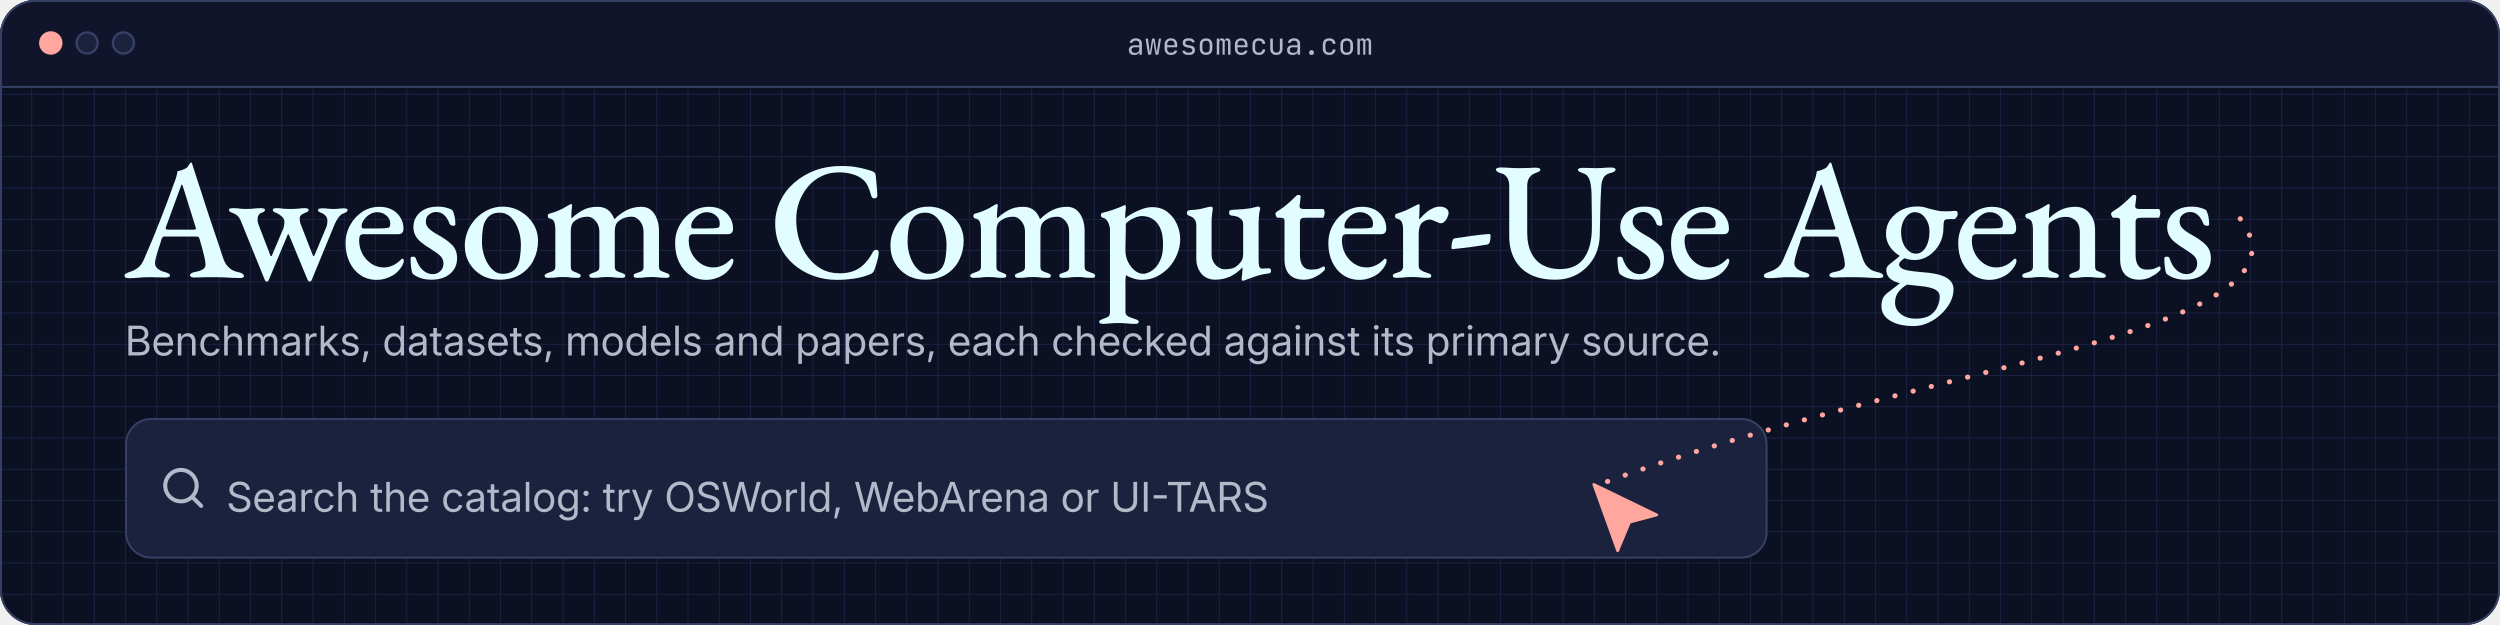
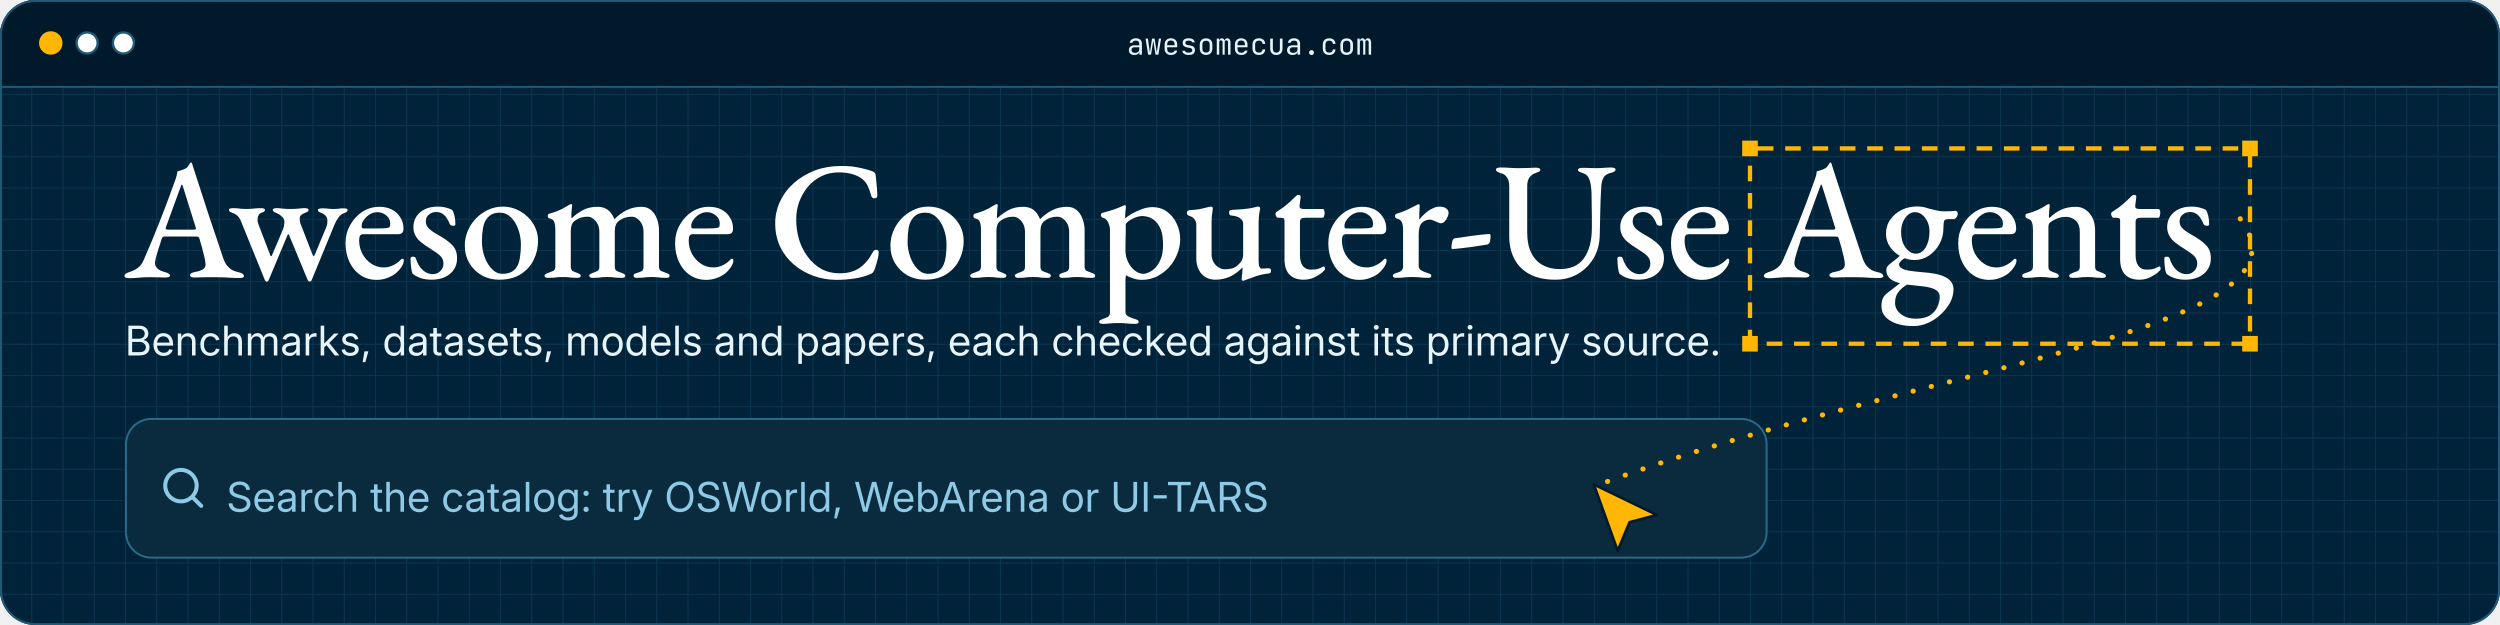
<svg xmlns="http://www.w3.org/2000/svg" viewBox="0 0 1280 320" width="1280" height="320" role="img" aria-labelledby="t">
  <defs>
    <pattern id="p" width="16" height="16" patternUnits="userSpaceOnUse">
-       <path d="M16 0H0V16" fill="none" stroke="#1A2142" />
+       <path d="M16 0H0V16" fill="none" stroke="#0A3550" />
    </pattern>
    <path id="g1" d="M25 -5Q13 -5 5 -2Q-3 2 -3 9Q-3 17 5 22Q13 27 27 32Q54 40 76 56Q98 72 112 105Q139 166 162 222Q185 277 206 331Q227 385 249 442Q271 500 294 565Q303 588 307 604Q311 619 312 631Q325 634 336 638Q347 641 360 648Q372 654 378 665Q385 677 389 682Q391 683 394 684Q396 684 398 680Q401 675 402 669Q404 663 406 656Q429 583 454 508Q478 432 502 360Q526 288 547 227Q568 165 583 119Q594 86 609 68Q624 51 641 42Q658 34 678 30Q693 27 700 21Q708 15 708 7Q708 1 700 -2Q693 -4 682 -4Q666 -4 640 -3Q614 -1 586 0Q558 1 535 1Q516 1 493 1Q470 1 450 0Q429 -1 414 -1Q402 -1 395 2Q387 6 387 12Q387 20 396 25Q405 30 417 32Q451 38 467 50Q482 62 479 82Q478 99 472 124Q466 150 458 179Q450 207 443 231Q441 239 436 241Q431 243 419 243H234Q229 243 225 240Q221 236 217 226Q214 214 208 195Q201 177 195 156Q189 136 184 118Q180 101 179 93Q176 68 192 54Q207 39 238 31Q268 23 268 11Q268 4 260 2Q253 -1 241 -1Q222 -1 197 0Q172 1 144 1Q112 1 82 -2Q52 -5 25 -5ZM262 284H408Q422 284 422 289Q422 292 422 294Q421 296 420 300L346 537Q341 553 338 553Q336 553 331 538L244 300Q242 294 242 292Q242 287 247 285Q253 284 262 284Z" />
    <path id="g2" d="M229 -26Q227 -26 224 -23Q221 -21 219 -17L78 330Q71 351 57 365Q43 378 27 383Q18 386 11 390Q5 395 5 402Q5 409 13 410Q21 412 26 412Q43 412 55 411Q68 410 80 408Q93 407 108 407Q124 407 139 408Q153 410 167 411Q181 412 198 412Q203 412 211 410Q219 408 219 402Q219 394 212 390Q204 387 196 383Q186 380 181 369Q175 359 175 344Q175 329 181 314L252 129Q253 126 256 126Q259 126 260 129L328 289Q332 300 333 310Q335 321 335 331Q335 349 320 362Q305 376 288 383Q279 386 273 390Q266 394 266 402Q266 408 274 410Q282 412 289 412Q307 412 326 409Q345 407 368 407Q396 407 417 409Q438 412 458 412Q464 412 471 410Q479 408 479 401Q479 394 472 390Q464 386 456 383Q445 379 436 372Q426 365 426 348Q426 340 428 331Q429 323 433 314L503 134Q506 126 509 126Q512 126 515 133L584 298Q588 307 590 319Q591 330 591 338Q591 355 580 367Q570 378 558 382Q550 385 543 389Q535 393 535 401Q535 407 543 409Q551 411 556 411Q581 411 594 409Q606 407 629 407Q645 407 653 408Q661 409 669 410Q676 411 690 411Q696 411 704 409Q711 408 711 401Q711 394 705 389Q698 385 690 382Q673 377 659 359Q645 341 635 318L497 -17Q493 -25 485 -25Q479 -25 474 -17L363 251Q361 257 358 257Q355 257 353 250L241 -17Q237 -26 229 -26Z" />
    <path id="g3" d="M212 -15Q158 -15 116 13Q75 40 51 90Q27 139 27 204Q27 263 55 312Q82 361 128 391Q174 420 229 420Q270 420 302 404Q335 387 353 357Q372 328 372 290Q372 257 341 257H134Q120 257 114 249Q108 241 108 220Q108 176 128 139Q148 103 181 81Q214 59 254 59Q284 59 308 71Q333 82 354 103Q357 107 360 109Q362 111 365 111Q374 111 374 100Q374 84 360 62Q346 41 325 23Q303 6 274 -4Q246 -15 212 -15ZM135 291H215Q241 291 256 292Q271 293 284 296Q289 298 291 304Q293 311 293 321Q293 349 270 368Q247 388 215 388Q193 388 171 375Q150 362 136 342Q122 323 123 303Q123 291 135 291Z" />
    <path id="g4" d="M152 -14Q120 -14 91 -5Q63 4 42 21Q35 34 32 62Q29 90 29 113Q29 123 44 123Q50 123 54 121Q59 118 60 114Q75 67 102 43Q129 19 161 19Q189 19 207 38Q225 56 225 82Q225 109 206 128Q187 146 148 170Q116 189 93 208Q70 226 58 249Q46 271 46 300Q46 335 64 362Q81 389 113 405Q145 421 190 421Q222 421 244 414Q267 408 277 401Q285 390 291 365Q296 340 296 315Q296 307 283 307Q277 307 270 310Q264 313 262 318Q249 353 229 371Q210 389 182 389Q158 389 139 374Q120 360 120 333Q120 310 136 293Q153 275 189 255Q249 222 277 192Q306 163 306 114Q306 56 264 21Q223 -14 152 -14Z" />
    <path id="g5" d="M235 -14Q178 -14 132 12Q85 39 58 85Q31 131 31 190Q31 234 48 275Q65 316 96 349Q127 382 168 401Q209 421 256 421Q315 421 363 392Q411 364 439 318Q467 272 467 217Q467 157 441 104Q415 51 363 18Q312 -14 235 -14ZM256 21Q285 21 308 32Q331 44 344 68Q356 91 360 124Q365 158 365 193Q365 243 349 287Q333 331 305 358Q277 385 239 385Q216 385 198 378Q179 370 164 352Q145 329 139 292Q133 256 133 213Q133 165 149 121Q165 77 193 49Q220 21 256 21Z" />
    <path id="g6" d="M43 -3Q35 -3 29 0Q23 2 23 9Q23 16 30 20Q36 24 46 27Q60 32 74 38Q87 45 87 65V285Q87 310 81 328Q75 347 52 351Q48 352 45 355Q42 358 42 365Q42 377 51 379Q77 386 97 394Q117 402 134 411Q151 421 170 432Q172 433 174 434Q177 436 180 436Q187 436 187 428Q187 420 184 400Q182 379 182 365Q182 355 184 353H186Q211 378 249 399Q286 420 339 420Q373 420 398 403Q423 385 438 348H441Q472 380 512 400Q552 420 600 420Q633 420 656 401Q679 382 691 350Q704 318 704 280V64Q704 44 717 38Q730 32 745 27Q755 24 761 20Q767 16 767 9Q767 3 763 0Q758 -3 748 -3Q728 -3 715 -2Q702 0 690 1Q678 2 660 2Q643 2 630 1Q618 0 605 -2Q592 -3 572 -3Q564 -3 558 0Q553 3 553 9Q553 17 559 21Q565 24 575 27Q590 31 601 37Q612 44 612 62V271Q612 295 603 315Q593 336 577 348Q561 361 541 361Q520 361 501 355Q482 349 464 335Q441 317 441 274V64Q441 44 453 38Q466 31 481 27Q490 24 497 20Q503 16 503 9Q503 3 498 0Q493 -3 484 -3Q464 -3 451 -2Q438 0 426 1Q414 2 396 2Q379 2 367 1Q354 0 341 -2Q328 -3 308 -3Q301 -3 295 0Q289 3 289 9Q289 17 296 20Q303 24 311 27Q326 31 337 38Q349 44 349 62V271Q349 295 340 315Q330 335 314 348Q298 361 278 361Q258 361 238 355Q219 349 201 335Q179 319 179 275V64Q179 45 190 38Q201 32 216 27Q224 24 231 20Q238 17 238 9Q238 3 233 0Q227 -3 219 -3Q199 -3 186 -2Q173 0 162 1Q151 2 133 2Q116 2 103 1Q90 0 77 -2Q63 -3 43 -3Z" />
    <path id="g8" d="M406 -15Q334 -15 267 9Q201 33 150 77Q99 121 69 183Q40 245 40 321Q40 392 70 454Q100 517 153 563Q207 610 278 637Q349 663 432 663Q469 663 498 660Q527 656 554 650Q581 644 612 634Q625 630 632 623Q638 616 639 602Q642 576 644 548Q647 520 648 486Q648 477 641 473Q633 469 624 471Q615 474 612 485Q603 518 591 544Q579 570 556 587Q533 605 497 615Q462 625 418 625Q362 625 315 602Q268 579 235 540Q202 500 183 450Q165 400 165 346Q165 283 182 225Q200 167 234 122Q267 77 315 50Q363 24 423 24Q495 24 542 56Q589 89 621 150Q628 164 642 164Q656 164 656 148Q656 138 653 120Q649 103 643 82Q637 62 631 45Q625 32 620 27Q615 22 601 17Q563 1 512 -7Q460 -15 406 -15Z" />
    <path id="g9" d="M39 -277Q33 -277 25 -275Q18 -272 18 -266Q18 -258 25 -254Q32 -250 41 -247Q58 -242 70 -235Q82 -228 82 -209V288Q82 297 77 312Q73 327 63 340Q53 353 38 355Q33 357 31 361Q28 364 28 370Q28 376 31 380Q33 383 37 384Q73 393 105 404Q137 415 162 427Q165 427 166 429Q168 430 170 430Q173 430 175 427Q177 423 177 420Q177 411 174 392Q172 373 172 360Q172 352 173 351Q183 361 209 377Q235 392 269 405Q303 418 334 418Q386 418 423 390Q460 362 480 318Q500 274 500 227Q500 181 482 138Q465 95 434 60Q402 26 361 5Q320 -15 272 -15Q259 -15 241 -12Q223 -8 206 -1Q188 5 178 13Q177 13 176 4Q175 -4 174 -14Q174 -23 174 -27V-206Q174 -219 183 -227Q192 -235 205 -239Q217 -244 230 -248Q239 -251 246 -254Q253 -258 253 -266Q253 -272 246 -275Q239 -277 232 -277Q203 -277 179 -274Q155 -272 129 -272Q112 -272 99 -273Q86 -274 72 -275Q59 -277 39 -277ZM281 21Q295 21 314 30Q333 38 353 58Q372 78 385 111Q398 144 398 193Q398 250 385 284Q371 318 351 336Q331 353 311 359Q290 365 276 365Q254 365 230 355Q207 346 192 334Q176 322 176 315Q176 297 176 275Q175 252 175 229Q174 205 174 186Q174 167 174 159Q174 125 189 93Q205 61 229 41Q254 21 281 21Z" />
    <path id="g10" d="M359 -20Q351 -20 351 -11Q351 0 354 19Q356 39 356 51Q356 54 356 56Q356 58 356 59Q321 23 281 4Q240 -14 193 -14Q162 -14 136 1Q110 16 96 45Q81 73 81 112V310Q81 332 71 345Q62 359 39 366Q34 368 29 372Q25 375 25 383Q25 392 29 395Q34 399 40 400Q77 402 101 406Q125 411 155 419Q159 420 162 420Q165 421 168 421Q180 421 179 407Q176 384 174 368Q172 353 172 330V136Q172 112 183 92Q193 73 211 61Q229 49 248 48Q271 48 289 52Q307 55 324 69Q333 76 347 93Q360 110 360 140V315Q360 335 350 345Q339 356 325 361Q310 366 298 367Q288 367 282 371Q276 375 276 385Q276 395 282 399Q289 402 298 402Q336 404 360 406Q383 408 401 411Q418 414 437 419Q439 420 442 421Q446 421 448 421Q461 421 461 410Q461 408 461 405Q460 402 459 399Q458 395 456 382Q455 368 453 353Q452 338 452 329V98Q452 73 457 62Q463 52 470 52Q477 52 490 53Q504 54 510 54Q516 54 521 51Q526 48 526 39Q526 31 522 27Q518 24 511 23Q469 18 437 7Q405 -4 381 -13Q377 -15 371 -17Q364 -20 359 -20Z" />
    <path id="g11" d="M200 -14Q145 -14 115 17Q86 48 86 108V340Q86 348 80 352Q73 355 54 355H46Q40 355 36 364Q32 372 32 380Q32 382 35 386Q37 389 39 390Q60 403 81 418Q101 434 119 450Q136 466 148 478Q154 483 158 487Q162 491 168 491Q174 491 179 488Q183 485 182 476L176 427Q175 415 181 411Q188 407 200 407H316Q319 407 322 400Q325 393 325 386Q325 375 322 365Q319 355 315 355H218Q193 355 186 350Q178 345 178 327V133Q178 91 195 68Q212 46 243 46Q272 46 287 51Q302 56 314 63Q317 65 319 65Q324 65 326 60Q327 55 327 49Q327 43 309 28Q291 13 262 -1Q233 -14 200 -14Z" />
    <path id="g12" d="M46 -3Q37 -3 32 0Q26 3 26 9Q26 17 33 20Q39 24 49 27Q70 32 78 41Q87 50 87 65V285Q87 310 80 327Q73 345 50 350Q46 351 42 355Q39 359 39 365Q39 376 49 379Q77 387 109 401Q141 416 161 427Q167 431 172 433Q177 435 179 435Q186 435 186 427Q186 423 185 410Q185 397 184 381Q183 365 183 350Q183 346 185 346Q201 366 221 383Q240 400 262 410Q284 421 304 421Q330 421 344 410Q358 400 358 383Q358 372 351 358Q345 343 335 333Q324 322 312 322Q305 322 297 326Q289 329 280 333Q272 337 263 340Q255 344 247 344Q222 344 201 326Q180 308 180 256V68Q180 52 193 43Q206 34 232 26Q243 23 249 20Q255 16 255 9Q255 -3 236 -3Q206 -3 185 0Q163 2 137 2Q120 2 107 1Q94 0 80 -2Q66 -3 46 -3Z" />
    <path id="g13" d="M35 168Q28 168 28 175Q28 197 33 214Q38 231 46 232Q96 240 148 247Q200 254 250 258Q256 259 258 256Q261 254 261 249Q261 227 257 212Q252 197 240 195Q192 187 140 180Q88 173 35 168Z" />
    <path id="g14" d="M372 -14Q282 -14 221 18Q160 50 129 109Q98 167 98 245V544Q98 577 84 596Q71 615 51 619Q19 628 19 641Q19 648 27 651Q35 654 47 654Q73 654 100 652Q127 650 155 650Q180 650 207 651Q234 653 255 653Q268 653 275 650Q283 647 283 640Q283 632 272 628Q262 623 245 617Q232 612 218 594Q205 575 205 543V269Q205 193 230 144Q255 95 299 72Q343 49 398 49Q497 49 543 114Q590 180 590 295Q590 318 590 353Q590 388 589 427Q589 466 588 501Q587 534 582 558Q578 581 568 597Q558 613 542 618Q532 622 520 627Q507 632 507 640Q507 646 515 649Q523 652 536 652Q564 652 580 651Q596 650 619 650Q636 650 649 651Q663 652 676 653Q689 654 703 654Q715 654 723 651Q731 648 731 641Q731 628 700 621Q671 614 660 594Q648 574 646 541Q641 459 640 391Q639 322 637 254Q636 176 601 115Q565 54 506 20Q447 -14 372 -14Z" />
    <path id="g15" d="M202 -290Q113 -290 62 -258Q10 -226 10 -172Q10 -144 18 -126Q26 -108 45 -93Q61 -81 83 -64Q104 -47 125 -31L170 -38Q127 -64 109 -90Q91 -115 91 -151Q91 -192 126 -219Q161 -246 213 -246Q276 -246 309 -219Q332 -201 344 -173Q357 -145 357 -115Q357 -95 343 -82Q329 -69 298 -61Q267 -53 214 -49Q117 -41 78 -19Q39 3 39 44Q39 54 44 63Q50 72 63 82Q83 98 95 107Q107 116 114 123Q120 129 125 138L164 121Q143 113 129 100Q115 87 115 77Q115 64 129 55Q143 45 173 40Q203 35 249 31Q347 25 393 0Q439 -25 439 -71Q439 -111 419 -150Q398 -188 364 -220Q330 -252 288 -271Q246 -290 202 -290ZM215 141Q251 141 273 178Q296 215 296 273Q296 305 284 331Q272 357 252 373Q233 388 209 388Q187 388 168 372Q149 356 138 329Q127 303 127 271Q127 235 138 205Q150 176 171 158Q191 141 215 141ZM207 103Q165 103 126 124Q87 145 62 180Q37 216 37 259Q37 308 63 344Q89 381 131 402Q174 422 221 422Q251 422 274 415Q298 407 323 402Q346 396 361 394Q377 393 395 393Q408 393 425 394Q442 396 450 396Q464 396 464 378Q464 365 453 353Q447 347 443 347H416Q390 347 385 339Q383 336 382 330Q380 325 380 316Q379 307 379 293Q379 241 355 198Q331 155 292 129Q254 103 207 103Z" />
    <path id="g16" d="M43 -3Q35 -3 29 0Q23 3 23 9Q23 17 29 20Q36 24 46 27Q61 31 74 38Q87 45 87 65V285Q87 310 81 327Q76 345 52 351Q48 352 45 356Q42 359 42 365Q42 378 51 379Q86 388 115 401Q143 414 167 430Q170 432 174 434Q177 436 180 436Q184 436 185 434Q187 431 187 427Q187 420 184 400Q182 380 182 366Q182 362 182 358Q183 354 184 353Q219 386 256 403Q294 420 341 420Q391 420 424 381Q457 342 457 280V64Q457 44 470 38Q484 32 499 27Q507 24 514 20Q521 16 521 8Q521 1 514 -1Q508 -3 502 -3Q482 -3 468 -2Q455 0 443 1Q430 2 412 2Q395 2 382 1Q369 0 356 -2Q342 -3 322 -3Q317 -3 310 -1Q303 1 303 8Q303 16 310 20Q317 24 325 27Q340 32 353 38Q366 44 366 64V271Q366 313 343 336Q321 359 285 360Q254 360 230 350Q207 341 187 325Q183 321 181 315Q179 309 179 304V64Q179 44 192 38Q205 31 219 27Q241 20 241 9Q241 3 236 0Q231 -3 222 -3Q202 -3 189 -2Q175 0 164 1Q152 2 134 2Q117 2 104 1Q91 0 77 -2Q63 -3 43 -3Z" />
    <path id="g17" d="M169 0V1490H701Q855 1490 958 1438Q1062 1386 1114 1297Q1166 1208 1166 1095Q1166 1002 1134 940Q1101 877 1046 838Q991 799 923 779V769Q998 761 1067 718Q1136 674 1180 596Q1225 518 1225 404Q1225 287 1171 196Q1117 104 1004 52Q892 0 715 0ZM356 165H711Q884 165 963 231Q1042 297 1042 403Q1042 481 1004 542Q965 604 893 640Q822 677 721 677H356ZM356 836H696Q781 836 846 867Q911 898 948 955Q985 1012 985 1088Q985 1191 914 1258Q843 1325 700 1325H356Z" />
    <path id="g18" d="M606 -24Q446 -24 332 48Q217 119 155 247Q93 374 93 542Q93 710 155 839Q217 968 328 1042Q440 1115 588 1115Q684 1115 771 1082Q858 1049 926 980Q994 912 1034 807Q1073 702 1073 557V492H205V642H976L896 587Q896 697 860 780Q824 864 756 910Q687 957 588 957Q489 957 418 910Q347 862 309 783Q271 703 271 607V515Q271 396 312 311Q353 225 429 180Q504 134 607 134Q676 134 731 154Q786 175 824 215Q863 254 882 311L1055 279Q1031 189 968 121Q906 53 814 14Q721 -24 606 -24Z" />
    <path id="g19" d="M324 653V0H147V1097H318L319 831H286Q337 982 431 1048Q525 1113 651 1113Q762 1113 848 1067Q934 1020 984 927Q1033 834 1033 692V0H856V678Q856 810 789 882Q722 953 605 953Q526 953 462 920Q398 886 361 819Q324 752 324 653Z" />
    <path id="g20" d="M596 -24Q446 -24 333 48Q220 119 156 247Q93 375 93 543Q93 714 156 843Q220 971 333 1043Q446 1115 596 1115Q680 1115 754 1092Q827 1068 886 1026Q945 983 986 922Q1027 861 1046 786L874 753Q863 798 839 835Q815 872 780 899Q744 926 698 941Q652 956 596 956Q488 956 416 900Q345 845 309 752Q273 658 273 543Q273 430 309 337Q345 245 416 190Q488 135 596 135Q653 135 699 150Q746 165 781 192Q816 220 840 259Q864 297 876 343L1049 311Q1031 235 989 173Q948 112 888 68Q829 23 754 0Q680 -24 596 -24Z" />
    <path id="g21" d="M324 653V0H147V1490H324V831H286Q337 982 431 1048Q525 1113 651 1113Q762 1113 849 1067Q935 1020 984 927Q1033 834 1033 692V0H856V678Q856 810 789 882Q722 953 605 953Q526 953 462 920Q398 886 361 819Q324 752 324 653Z" />
    <path id="g22" d="M147 0V1097H319L320 859H304Q329 945 379 1002Q429 1059 495 1088Q561 1117 633 1117Q756 1117 835 1044Q914 970 936 857H908Q929 935 981 994Q1032 1052 1106 1085Q1181 1117 1270 1117Q1367 1117 1446 1075Q1526 1033 1574 948Q1621 863 1621 733V0H1445V730Q1445 852 1376 904Q1308 956 1218 956Q1142 956 1087 924Q1032 893 1002 837Q973 782 973 711V0H796V748Q796 842 734 899Q671 956 576 956Q510 956 452 925Q395 895 359 834Q324 774 324 684V0Z" />
    <path id="g23" d="M463 -23Q358 -23 272 16Q187 55 137 130Q87 205 87 313Q87 408 124 467Q161 526 223 560Q285 593 362 610Q438 627 517 637Q617 651 678 658Q740 665 768 681Q797 698 797 739V746Q797 812 770 859Q744 906 692 932Q639 958 563 958Q485 958 428 933Q371 908 336 869Q302 830 288 787L115 825Q146 925 213 988Q280 1052 370 1083Q460 1113 559 1113Q627 1113 700 1096Q772 1079 834 1037Q896 995 934 921Q973 847 973 734V0H799V151H789Q770 113 730 72Q690 32 624 4Q559 -23 463 -23ZM492 134Q593 134 661 172Q729 211 763 273Q797 334 797 403V550Q786 538 752 529Q719 519 674 511Q630 503 586 497Q541 491 509 487Q445 479 389 460Q333 440 299 404Q265 367 265 304Q265 249 294 211Q323 173 374 154Q425 134 492 134Z" />
    <path id="g24" d="M147 0V1097H317V927H327Q357 1011 431 1062Q505 1113 605 1113Q626 1113 650 1112Q675 1111 689 1109V932Q681 934 650 938Q619 943 583 943Q510 943 451 911Q392 880 358 822Q324 764 324 683V0Z" />
    <path id="g25" d="M313 395V610H339L822 1097H1044L528 577H509ZM147 0V1490H324V0ZM852 0 424 537 549 661 1078 0Z" />
    <path id="g26" d="M523 -24Q409 -24 319 11Q228 45 171 114Q113 184 97 286L267 313Q286 221 352 175Q417 130 521 130Q635 130 703 179Q770 227 770 297Q770 355 729 393Q687 431 608 449L427 491Q277 527 202 602Q128 678 128 795Q128 889 180 961Q232 1033 324 1074Q415 1115 532 1115Q645 1115 728 1078Q811 1041 862 975Q912 910 930 822L766 794Q750 862 694 913Q638 964 532 964Q433 964 370 918Q306 871 306 802Q306 741 351 704Q395 666 486 645L655 605Q807 569 880 495Q952 421 952 306Q952 208 897 134Q843 59 746 18Q649 -24 523 -24Z" />
    <path id="g27" d="M104 -333 192 208H390L237 -333Z" />
    <path id="g29" d="M561 -23Q423 -23 317 48Q211 118 152 246Q93 374 93 547Q93 719 153 846Q212 974 318 1044Q424 1113 562 1113Q658 1113 721 1083Q785 1052 825 1009Q865 966 888 926H898V1490H1075V0H903V169H889Q865 128 824 83Q783 39 719 8Q656 -23 561 -23ZM588 136Q689 136 759 188Q830 240 867 333Q904 426 904 548Q904 671 867 762Q831 853 760 904Q689 955 588 955Q487 955 416 904Q346 852 309 760Q273 669 273 548Q273 427 310 334Q347 241 418 188Q488 136 588 136Z" />
    <path id="g30" d="M594 1097V946H18V1097ZM193 1371H370V279Q370 208 398 177Q427 146 496 146Q515 146 542 149Q568 151 590 154L615 4Q588 -3 554 -6Q520 -9 488 -9Q346 -9 269 62Q193 132 193 263Z" />
    <path id="g31" d="M596 -24Q446 -24 333 48Q220 119 156 247Q93 375 93 543Q93 714 156 843Q220 971 333 1043Q446 1115 596 1115Q747 1115 860 1043Q974 971 1037 843Q1100 714 1100 543Q1100 375 1037 247Q974 119 860 48Q747 -24 596 -24ZM596 135Q705 135 777 190Q849 245 885 338Q921 430 921 543Q921 658 885 751Q849 845 777 900Q705 956 596 956Q488 956 416 900Q345 845 309 752Q273 658 273 543Q273 430 309 337Q345 245 416 190Q488 135 596 135Z" />
    <path id="g32" d="M324 1490V0H147V1490Z" />
    <path id="g33" d="M147 -418V1097H319V926H333Q357 966 397 1009Q437 1052 501 1083Q565 1113 660 1113Q799 1113 905 1044Q1010 974 1069 846Q1129 719 1129 547Q1129 374 1070 246Q1011 118 905 48Q800 -23 661 -23Q567 -23 504 8Q440 39 400 83Q359 128 334 169H324V-418ZM634 136Q735 136 805 188Q875 241 912 334Q949 427 949 548Q949 669 913 760Q876 852 806 904Q735 955 634 955Q533 955 462 904Q391 853 355 762Q318 671 318 548Q318 426 355 333Q392 240 463 188Q534 136 634 136Z" />
    <path id="g34" d="M597 -439Q474 -439 382 -406Q290 -372 230 -314Q170 -255 142 -180L297 -117Q318 -158 355 -196Q391 -235 450 -259Q509 -284 597 -284Q732 -284 816 -217Q900 -150 900 -13V190H888Q863 148 823 106Q783 63 719 34Q656 5 561 5Q426 5 320 71Q214 136 154 259Q93 381 93 552Q93 722 153 848Q213 974 319 1044Q425 1113 563 1113Q658 1113 722 1083Q786 1053 827 1009Q868 965 892 923H904V1097H1076V-19Q1076 -167 1011 -260Q946 -353 837 -396Q728 -439 597 -439ZM589 163Q690 163 761 210Q831 258 868 346Q905 434 905 555Q905 674 869 764Q832 854 761 905Q691 955 589 955Q488 955 418 904Q347 853 310 763Q273 673 273 555Q273 435 310 347Q347 259 418 211Q489 163 589 163Z" />
    <path id="g35" d="M147 0V1097H324V0ZM236 1288Q186 1288 150 1323Q114 1357 114 1406Q114 1455 150 1490Q186 1524 236 1524Q287 1524 323 1490Q359 1455 359 1406Q359 1357 323 1323Q287 1288 236 1288Z" />
    <path id="g36" d="M138 -409 169 -255 216 -259Q264 -268 302 -259Q341 -250 372 -216Q403 -181 426 -113L467 -1L46 1097H239L473 453Q508 358 535 265Q561 171 589 82H530Q557 171 584 265Q611 359 645 453L880 1097H1071L581 -177Q549 -260 503 -314Q457 -369 396 -396Q336 -423 261 -423Q220 -423 188 -419Q156 -414 138 -409Z" />
    <path id="g37" d="M529 -16Q419 -16 332 30Q246 77 196 171Q147 265 147 405V1097H324V419Q324 288 391 216Q459 144 576 144Q655 144 718 178Q782 211 819 279Q856 346 856 445V1097H1033V0H862V266H894Q842 114 748 49Q653 -16 529 -16Z" />
    <path id="g38" d="M272 -14Q217 -14 178 24Q140 63 140 117Q140 172 178 211Q217 249 272 249Q327 249 365 211Q403 172 403 117Q403 63 365 24Q327 -14 272 -14Z" />
    <path id="g39" d="M252 -10Q165 -10 115 34Q65 79 65 155Q65 232 115 276Q165 320 250 320H420V375Q420 426 390 454Q359 481 303 481Q254 481 221 460Q188 440 183 405H93Q102 476 160 518Q218 560 305 560Q400 560 455 511Q510 462 510 378V0H422V105H407L422 120Q422 60 376 25Q329 -10 252 -10ZM274 61Q338 61 379 93Q420 125 420 175V253H252Q207 253 181 228Q155 203 155 160Q155 114 186 88Q218 61 274 61Z" />
    <path id="g40" d="M123 0 35 550H115L170 160Q173 138 176 112Q180 87 182 70Q184 87 188 112Q193 138 196 160L257 550H343L404 160Q407 138 412 112Q416 87 418 70Q420 87 424 112Q429 138 432 160L489 550H565L473 0H374L315 380Q311 408 306 436Q301 464 299 480Q297 464 293 436Q289 408 284 380L222 0Z" />
    <path id="g41" d="M300 -10Q235 -10 186 16Q138 42 112 90Q85 137 85 200V350Q85 414 112 461Q138 508 186 534Q235 560 300 560Q365 560 414 534Q462 508 488 461Q515 414 515 350V253H173V200Q173 135 206 100Q239 66 300 66Q352 66 384 84Q416 103 423 140H513Q504 71 446 30Q387 -10 300 -10ZM427 313V350Q427 415 394 450Q362 485 300 485Q239 485 206 450Q173 415 173 350V321H434Z" />
    <path id="g42" d="M283 -8Q227 -8 186 10Q144 27 120 59Q95 91 90 135H180Q186 106 212 89Q239 72 283 72H325Q378 72 404 94Q430 115 430 151Q430 186 406 206Q383 227 337 234L263 246Q182 260 142 296Q103 333 103 403Q103 477 150 518Q197 558 291 558H329Q408 558 456 521Q504 484 514 421H424Q418 447 394 462Q370 478 329 478H291Q240 478 216 459Q193 440 193 402Q193 368 213 352Q233 336 276 329L350 317Q439 303 480 265Q520 227 520 155Q520 79 472 36Q423 -8 325 -8Z" />
    <path id="g43" d="M300 -8Q234 -8 186 17Q138 42 112 90Q85 137 85 202V348Q85 414 112 461Q138 508 186 533Q234 558 300 558Q366 558 414 533Q462 508 488 461Q515 414 515 349V202Q515 137 488 90Q462 42 414 17Q366 -8 300 -8ZM300 72Q359 72 392 105Q425 138 425 202V348Q425 412 392 445Q359 478 300 478Q242 478 208 445Q175 412 175 348V202Q175 138 208 105Q242 72 300 72Z" />
    <path id="g44" d="M66 0V550H145V484H163L149 460Q149 506 174 533Q198 560 240 560Q286 560 311 526Q336 492 336 430L309 484H351L332 460Q332 506 358 533Q383 560 425 560Q477 560 506 521Q534 482 534 418V0H451V419Q451 453 436 472Q422 491 394 491Q367 491 352 472Q336 454 336 420V0H264V419Q264 454 248 472Q233 491 205 491Q177 491 163 472Q149 454 149 420V0Z" />
    <path id="g45" d="M304 -10Q238 -10 188 15Q139 40 112 88Q85 135 85 200V350Q85 416 112 463Q139 510 188 535Q238 560 304 560Q399 560 457 509Q515 458 518 370H428Q425 423 392 452Q360 480 304 480Q245 480 210 446Q175 413 175 351V200Q175 138 210 104Q245 70 304 70Q360 70 392 99Q425 128 428 180H518Q515 92 457 41Q399 -10 304 -10Z" />
    <path id="g46" d="M299 -10Q204 -10 147 46Q90 103 90 200V550H180V200Q180 138 212 104Q244 69 299 69Q355 69 388 104Q420 138 420 200V550H510V200Q510 103 452 46Q394 -10 299 -10Z" />
    <path id="g47" d="M300 -10Q262 -10 240 12Q217 34 217 71Q217 110 240 133Q262 156 300 156Q338 156 360 133Q383 110 383 71Q383 34 360 12Q338 -10 300 -10Z" />
    <path id="g48" d="M651 -25Q487 -25 366 30Q245 85 177 185Q109 285 103 420H295Q300 329 348 267Q395 205 474 174Q554 143 651 143Q755 143 836 175Q916 208 962 268Q1009 327 1009 407Q1009 475 972 521Q935 566 869 597Q803 628 714 651L538 699Q342 751 242 846Q141 941 141 1090Q141 1217 208 1312Q274 1407 390 1459Q506 1511 654 1511Q804 1511 917 1458Q1031 1404 1096 1310Q1161 1216 1165 1093H981Q970 1212 879 1278Q787 1344 648 1344Q552 1344 479 1313Q406 1281 365 1226Q324 1170 324 1099Q324 1028 366 982Q409 936 475 907Q541 878 613 859L769 818Q845 798 920 767Q995 736 1056 688Q1118 640 1155 572Q1192 503 1192 407Q1192 283 1127 185Q1062 87 941 31Q820 -25 651 -25Z" />
    <path id="g49" d="M272 -14Q217 -14 178 24Q140 63 140 117Q140 172 178 211Q217 249 272 249Q327 249 365 211Q403 172 403 117Q403 63 365 24Q327 -14 272 -14ZM272 786Q217 786 178 825Q140 863 140 918Q140 973 178 1011Q217 1050 272 1050Q327 1050 365 1011Q403 973 403 918Q403 863 365 825Q327 786 272 786Z" />
    <path id="g50" d="M778 -21Q585 -21 435 73Q284 168 198 340Q111 512 111 744Q111 977 198 1149Q284 1321 435 1416Q585 1511 778 1511Q972 1511 1122 1416Q1272 1321 1358 1149Q1444 977 1444 744Q1444 512 1358 340Q1272 168 1122 73Q972 -21 778 -21ZM778 152Q912 152 1021 220Q1131 288 1196 421Q1261 553 1261 744Q1261 937 1196 1069Q1131 1202 1021 1270Q912 1338 778 1338Q644 1338 534 1270Q425 1201 360 1068Q295 936 295 744Q295 553 360 421Q425 289 534 220Q644 152 778 152Z" />
    <path id="g51" d="M447 0 41 1490H231L469 571Q488 498 505 424Q522 349 538 274Q554 198 568 119H546Q561 198 577 274Q593 349 610 424Q628 498 647 571L890 1490H1103L1344 571Q1364 498 1381 424Q1399 349 1416 274Q1433 198 1448 119H1422Q1437 198 1453 274Q1469 349 1487 424Q1505 498 1523 571L1760 1490H1952L1544 0H1327L1069 949Q1043 1044 1020 1150Q998 1255 976 1383H1015Q994 1261 972 1157Q951 1053 923 949L666 0Z" />
    <path id="g52" d="M661 -23Q567 -23 503 8Q439 39 399 83Q358 128 333 169H319V0H147V1490H324V926H334Q358 966 398 1009Q437 1052 501 1083Q565 1113 660 1113Q799 1113 905 1044Q1010 974 1069 846Q1129 719 1129 547Q1129 374 1070 246Q1011 118 905 48Q800 -23 661 -23ZM634 136Q735 136 805 188Q875 241 912 334Q949 427 949 548Q949 669 913 760Q876 852 806 904Q735 955 634 955Q533 955 462 904Q391 853 355 762Q318 671 318 548Q318 426 355 333Q392 240 463 188Q534 136 634 136Z" />
    <path id="g53" d="M41 0 585 1490H800L1347 0H1149L834 889Q805 973 766 1093Q728 1213 671 1401H713Q657 1211 618 1090Q579 969 551 889L239 0ZM317 417V581H1071V417Z" />
    <path id="g54" d="M749 -24Q573 -24 442 45Q311 114 239 234Q167 354 167 507V1490H353V521Q353 414 401 330Q449 246 537 198Q626 149 749 149Q872 149 960 198Q1048 246 1095 330Q1143 414 1143 521V1490H1329V507Q1329 354 1257 234Q1185 114 1055 45Q925 -24 749 -24Z" />
    <path id="g55" d="M356 1490V0H169V1490Z" />
    <path id="g56" d="M787 826V662H134V826Z" />
    <path id="g57" d="M82 1325V1490H1216V1325H743V0H557V1325Z" />
    <path id="g58" d="M169 0V1490H694Q862 1490 974 1432Q1087 1374 1144 1271Q1201 1168 1201 1033Q1201 898 1143 796Q1085 694 971 637Q857 580 690 580H273V746H687Q800 746 872 781Q945 816 980 880Q1016 945 1016 1033Q1016 1122 980 1188Q945 1253 872 1289Q799 1325 685 1325H356V0ZM1029 0 669 671H880L1246 0Z" />
  </defs>
-   <rect width="1280" height="320" rx="18" fill="#0C1023" />
+   <rect width="1280" height="320" rx="18" fill="#01233A" />
  <rect width="1280" height="320" rx="18" fill="url(#p)" />
-   <path d="M1 44V18A17 17 0 0 1 18 1H1262A17 17 0 0 1 1279 18V44Z" fill="#10152C" />
-   <path d="M0 44.5H1280" stroke="#374065" />
-   <circle cx="26" cy="22" r="6" fill="#FFA69E" />
-   <circle cx="44.6" cy="22" r="5.4" fill="#1B223E" stroke="#374065" stroke-width="1.2" />
-   <circle cx="63.2" cy="22" r="5.4" fill="#1B223E" stroke="#374065" stroke-width="1.2" />
-   <g fill="#B3B9C9" transform="translate(577.0 28.0) scale(0.015 -0.015)">
+   <path d="M1 44V18A17 17 0 0 1 18 1H1262A17 17 0 0 1 1279 18V44Z" fill="#011A2B" />
+   <path d="M0 44.5H1280" stroke="#1F5A78" />
+   <circle cx="26" cy="22" r="6" fill="#FFB703" />
+   <circle cx="44.6" cy="22" r="5.4" fill="#FFFFFF" stroke="#1F5A78" stroke-width="1.2" />
+   <circle cx="63.2" cy="22" r="5.4" fill="#FFFFFF" stroke="#1F5A78" stroke-width="1.2" />
+   <g fill="#E7F5FB" transform="translate(577.0 28.0) scale(0.015 -0.015)">
    <use href="#g39" x="0" />
    <use href="#g40" x="600" />
    <use href="#g41" x="1200" />
    <use href="#g42" x="1800" />
    <use href="#g43" x="2400" />
    <use href="#g44" x="3000" />
    <use href="#g41" x="3600" />
    <use href="#g45" x="4200" />
    <use href="#g46" x="4800" />
    <use href="#g39" x="5400" />
    <use href="#g47" x="6000" />
    <use href="#g45" x="6600" />
    <use href="#g43" x="7200" />
    <use href="#g44" x="7800" />
  </g>
-   <g fill="#E2FDFF" transform="translate(64.0 142.0) scale(0.086 -0.086)">
+   <g fill="#FFFFFF" transform="translate(64.0 142.0) scale(0.086 -0.086)">
    <use href="#g1" x="0" />
    <use href="#g2" x="614" />
    <use href="#g3" x="1286" />
    <use href="#g4" x="1671" />
    <use href="#g5" x="1992" />
    <use href="#g6" x="2475" />
    <use href="#g3" x="3248" />
    <use href="#g8" x="3831" />
    <use href="#g5" x="4526" />
    <use href="#g6" x="5009" />
    <use href="#g9" x="5782" />
    <use href="#g10" x="6297" />
    <use href="#g11" x="6817" />
    <use href="#g3" x="7137" />
    <use href="#g12" x="7522" />
    <use href="#g13" x="7869" />
    <use href="#g14" x="8143" />
    <use href="#g4" x="8856" />
    <use href="#g3" x="9177" />
    <use href="#g1" x="9760" />
    <use href="#g15" x="10447" />
    <use href="#g3" x="10887" />
    <use href="#g16" x="11272" />
    <use href="#g11" x="11792" />
    <use href="#g4" x="12112" />
  </g>
-   <g fill="#B3B9C9" transform="translate(64.0 182.0) scale(0.01025 -0.01025)">
+   <g fill="#E7F5FB" transform="translate(64.0 182.0) scale(0.01025 -0.01025)">
    <use href="#g17" x="0" />
    <use href="#g18" x="1329" />
    <use href="#g19" x="2491" />
    <use href="#g20" x="3671" />
    <use href="#g21" x="4808" />
    <use href="#g22" x="5989" />
    <use href="#g23" x="7758" />
    <use href="#g24" x="8878" />
    <use href="#g25" x="9627" />
    <use href="#g26" x="10723" />
    <use href="#g27" x="11768" />
    <use href="#g29" x="12866" />
    <use href="#g23" x="14088" />
    <use href="#g30" x="15208" />
    <use href="#g23" x="15884" />
    <use href="#g26" x="17004" />
    <use href="#g18" x="18049" />
    <use href="#g30" x="19211" />
    <use href="#g26" x="19850" />
    <use href="#g27" x="20895" />
    <use href="#g22" x="21993" />
    <use href="#g31" x="23762" />
    <use href="#g29" x="24955" />
    <use href="#g18" x="26177" />
    <use href="#g32" x="27339" />
    <use href="#g26" x="27810" />
    <use href="#g23" x="29410" />
    <use href="#g19" x="30530" />
    <use href="#g29" x="31710" />
    <use href="#g33" x="33487" />
    <use href="#g23" x="34726" />
    <use href="#g33" x="35846" />
    <use href="#g18" x="37068" />
    <use href="#g24" x="38230" />
    <use href="#g26" x="38964" />
    <use href="#g27" x="40009" />
    <use href="#g18" x="41107" />
    <use href="#g23" x="42286" />
    <use href="#g20" x="43406" />
    <use href="#g21" x="44543" />
    <use href="#g20" x="46279" />
    <use href="#g21" x="47416" />
    <use href="#g18" x="48597" />
    <use href="#g20" x="49759" />
    <use href="#g25" x="50896" />
    <use href="#g18" x="51946" />
    <use href="#g29" x="53108" />
    <use href="#g23" x="54885" />
    <use href="#g34" x="56005" />
    <use href="#g23" x="57228" />
    <use href="#g35" x="58348" />
    <use href="#g19" x="58819" />
    <use href="#g26" x="59999" />
    <use href="#g30" x="61051" />
    <use href="#g35" x="62265" />
    <use href="#g30" x="62743" />
    <use href="#g26" x="63382" />
    <use href="#g33" x="64982" />
    <use href="#g24" x="66204" />
    <use href="#g35" x="66951" />
    <use href="#g22" x="67422" />
    <use href="#g23" x="69191" />
    <use href="#g24" x="70311" />
    <use href="#g36" x="71072" />
    <use href="#g26" x="72744" />
    <use href="#g31" x="73789" />
    <use href="#g37" x="74982" />
    <use href="#g24" x="76163" />
    <use href="#g20" x="76868" />
    <use href="#g18" x="78005" />
    <use href="#g38" x="79167" />
  </g>
-   <rect x="64.5" y="214.5" width="840" height="71" rx="13" fill="#1B223E" stroke="#374065" />
-   <g transform="translate(80 236) scale(1.15)" fill="none" stroke="#B3B9C9" stroke-width="1.8" stroke-linecap="round">
+   <rect x="64.5" y="214.5" width="840" height="71" rx="13" fill="#0A2A3E" stroke="#2A6A8A" />
+   <g transform="translate(80 236) scale(1.15)" fill="none" stroke="#8ECAE6" stroke-width="1.8" stroke-linecap="round">
    <circle cx="11" cy="11" r="7" />
    <path d="m20 20-3.6-3.6" />
  </g>
-   <g fill="#B3B9C9" transform="translate(116.0 262.0) scale(0.01025 -0.01025)">
+   <g fill="#8ECAE6" transform="translate(116.0 262.0) scale(0.01025 -0.01025)">
    <use href="#g48" x="0" />
    <use href="#g18" x="1295" />
    <use href="#g23" x="2474" />
    <use href="#g24" x="3594" />
    <use href="#g20" x="4299" />
    <use href="#g21" x="5436" />
    <use href="#g30" x="7172" />
    <use href="#g21" x="7831" />
    <use href="#g18" x="9012" />
    <use href="#g20" x="10729" />
    <use href="#g23" x="11883" />
    <use href="#g30" x="13003" />
    <use href="#g23" x="13679" />
    <use href="#g32" x="14799" />
    <use href="#g31" x="15270" />
    <use href="#g34" x="16463" />
    <use href="#g49" x="17686" />
    <use href="#g30" x="18784" />
    <use href="#g24" x="19443" />
    <use href="#g36" x="20204" />
    <use href="#g50" x="21876" />
    <use href="#g48" x="23431" />
    <use href="#g51" x="24726" />
    <use href="#g31" x="26615" />
    <use href="#g24" x="27808" />
    <use href="#g32" x="28557" />
    <use href="#g29" x="29028" />
    <use href="#g27" x="30250" />
    <use href="#g51" x="31348" />
    <use href="#g18" x="33237" />
    <use href="#g52" x="34399" />
    <use href="#g53" x="35562" />
    <use href="#g24" x="36950" />
    <use href="#g18" x="37655" />
    <use href="#g19" x="38817" />
    <use href="#g23" x="39997" />
    <use href="#g31" x="41672" />
    <use href="#g24" x="42865" />
    <use href="#g54" x="44154" />
    <use href="#g55" x="45650" />
    <use href="#g56" x="46175" />
    <use href="#g57" x="46945" />
    <use href="#g53" x="48060" />
    <use href="#g58" x="49448" />
    <use href="#g48" x="50758" />
  </g>
-   <path d="M1147 112C1191 170 986 186 819 248" fill="none" stroke="#FFA69E" stroke-width="2.6" stroke-linecap="round" stroke-dasharray=".1 9.5" />
-   <path transform="translate(816 248) scale(1.7)" d="M0 0 19 9.2l-8.2 2.2-3.6 8.6z" fill="#FFA69E" stroke="#FFA69E" stroke-width="0.82" stroke-linejoin="round" />
-   <rect x=".5" y=".5" width="1279" height="319" rx="17.5" fill="none" stroke="#374065" />
+   <rect x="896" y="76" width="256" height="100" rx="4" fill="none" stroke="#FFB703" stroke-width="2.2" stroke-dasharray="8 6" />
+   <rect x="892" y="72" width="8" height="8" fill="#FFB703" />
+   <rect x="1148" y="72" width="8" height="8" fill="#FFB703" />
+   <rect x="892" y="172" width="8" height="8" fill="#FFB703" />
+   <rect x="1148" y="172" width="8" height="8" fill="#FFB703" />
+   <path d="M1147 112C1191 170 986 186 819 248" fill="none" stroke="#FFB703" stroke-width="2.6" stroke-linecap="round" stroke-dasharray=".1 9.5" />
+   <path transform="translate(816 248) scale(1.7)" d="M0 0 19 9.2l-8.2 2.2-3.6 8.6z" fill="#FFB703" stroke="#011A2B" stroke-width="0.82" stroke-linejoin="round" />
+   <rect x=".5" y=".5" width="1279" height="319" rx="17.5" fill="none" stroke="#1F5A78" />
</svg>
